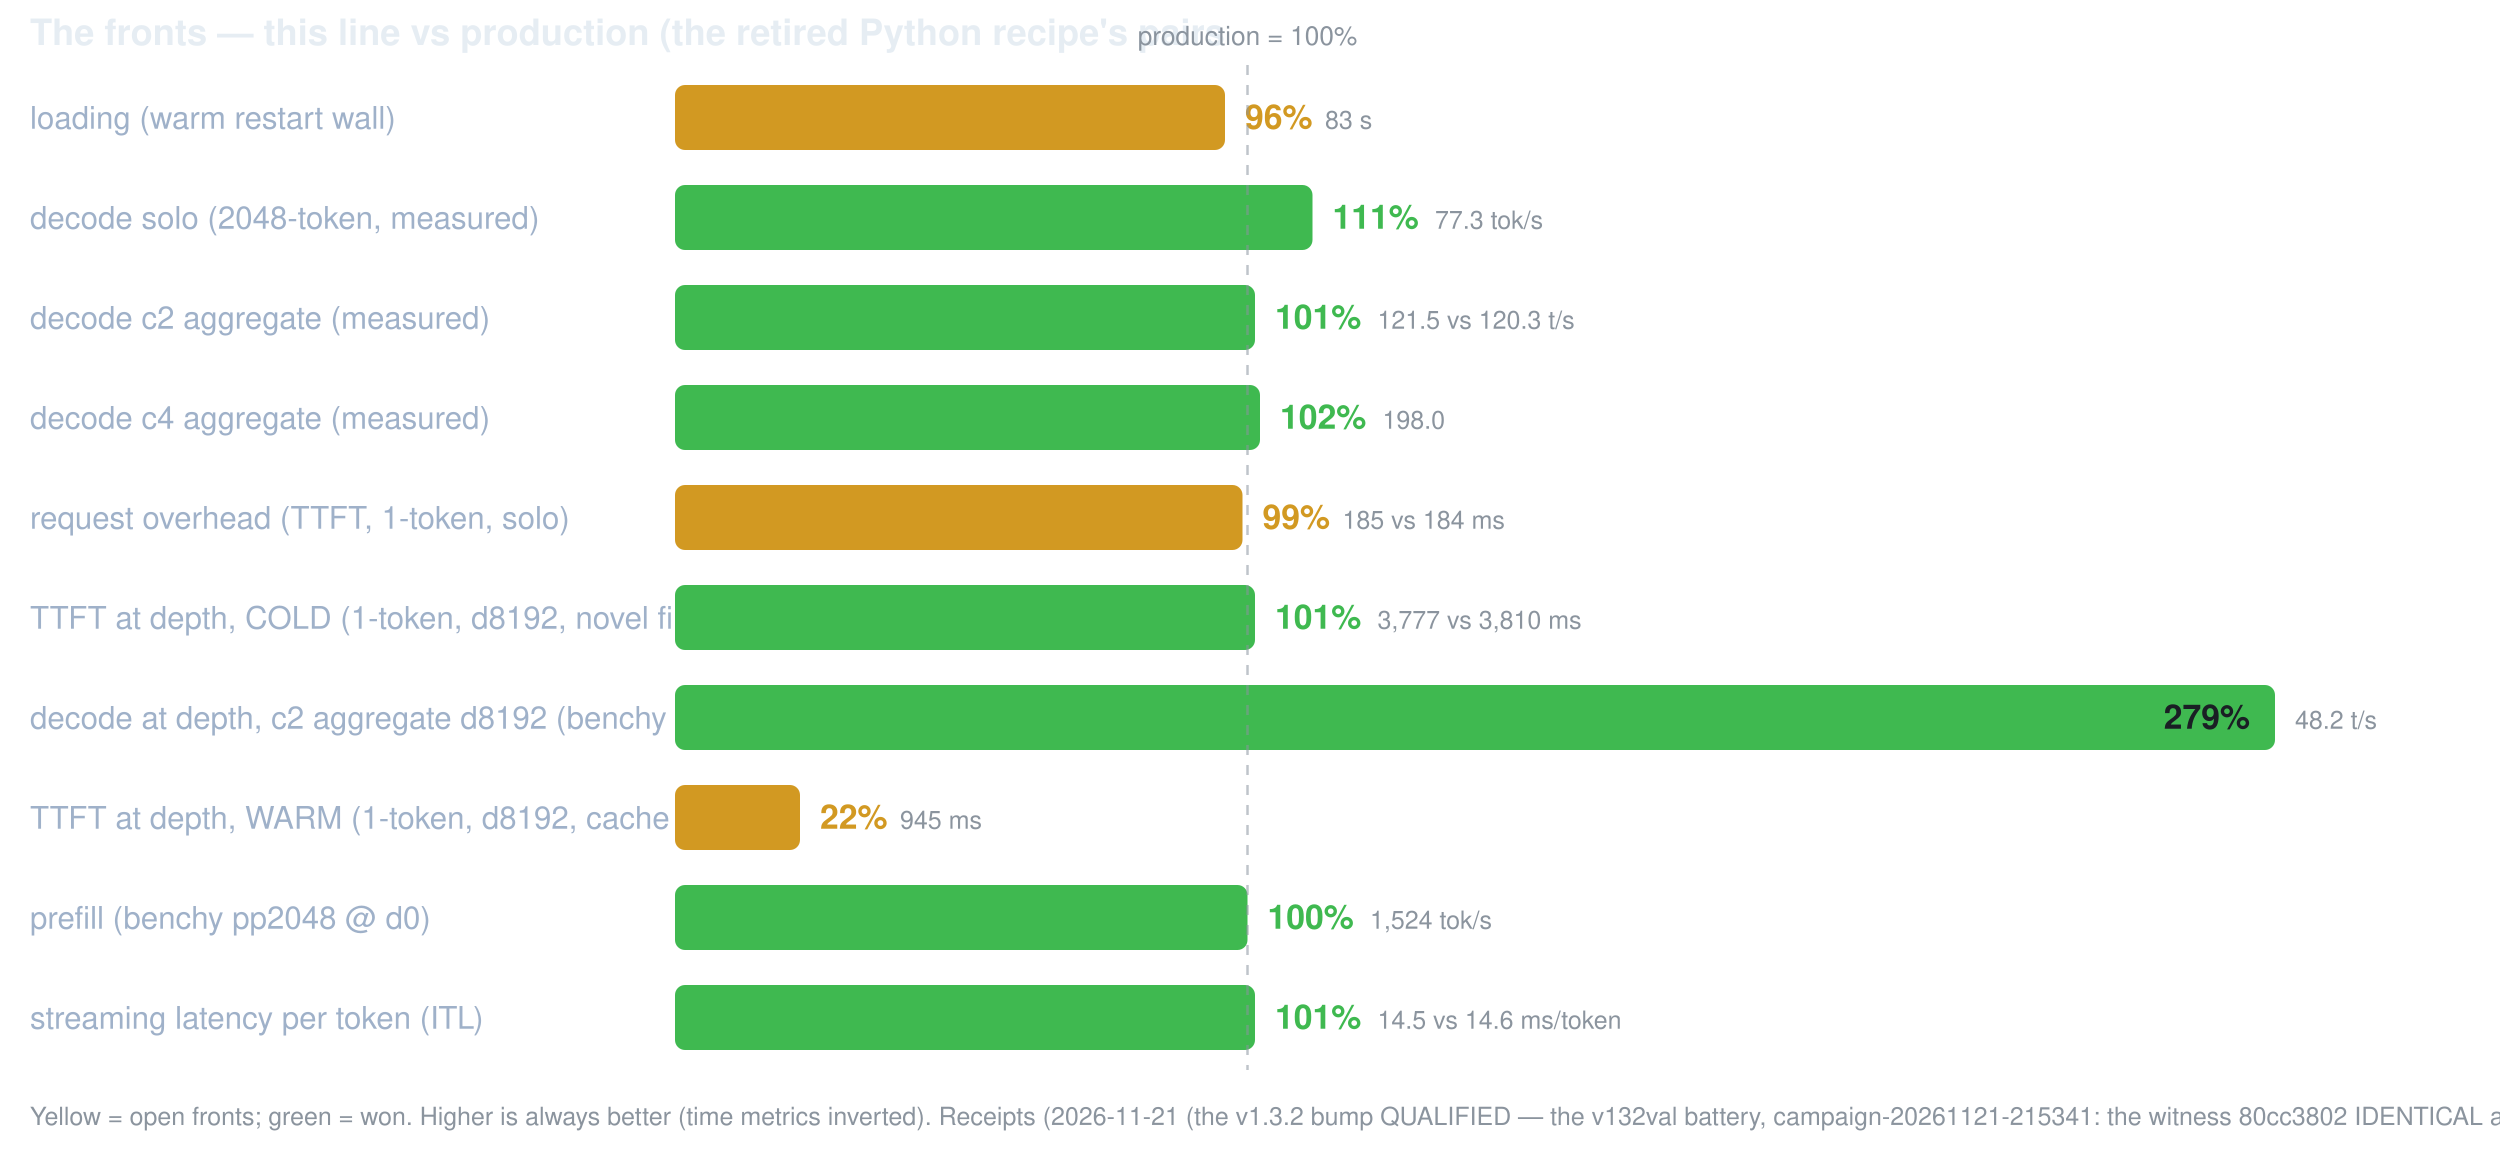
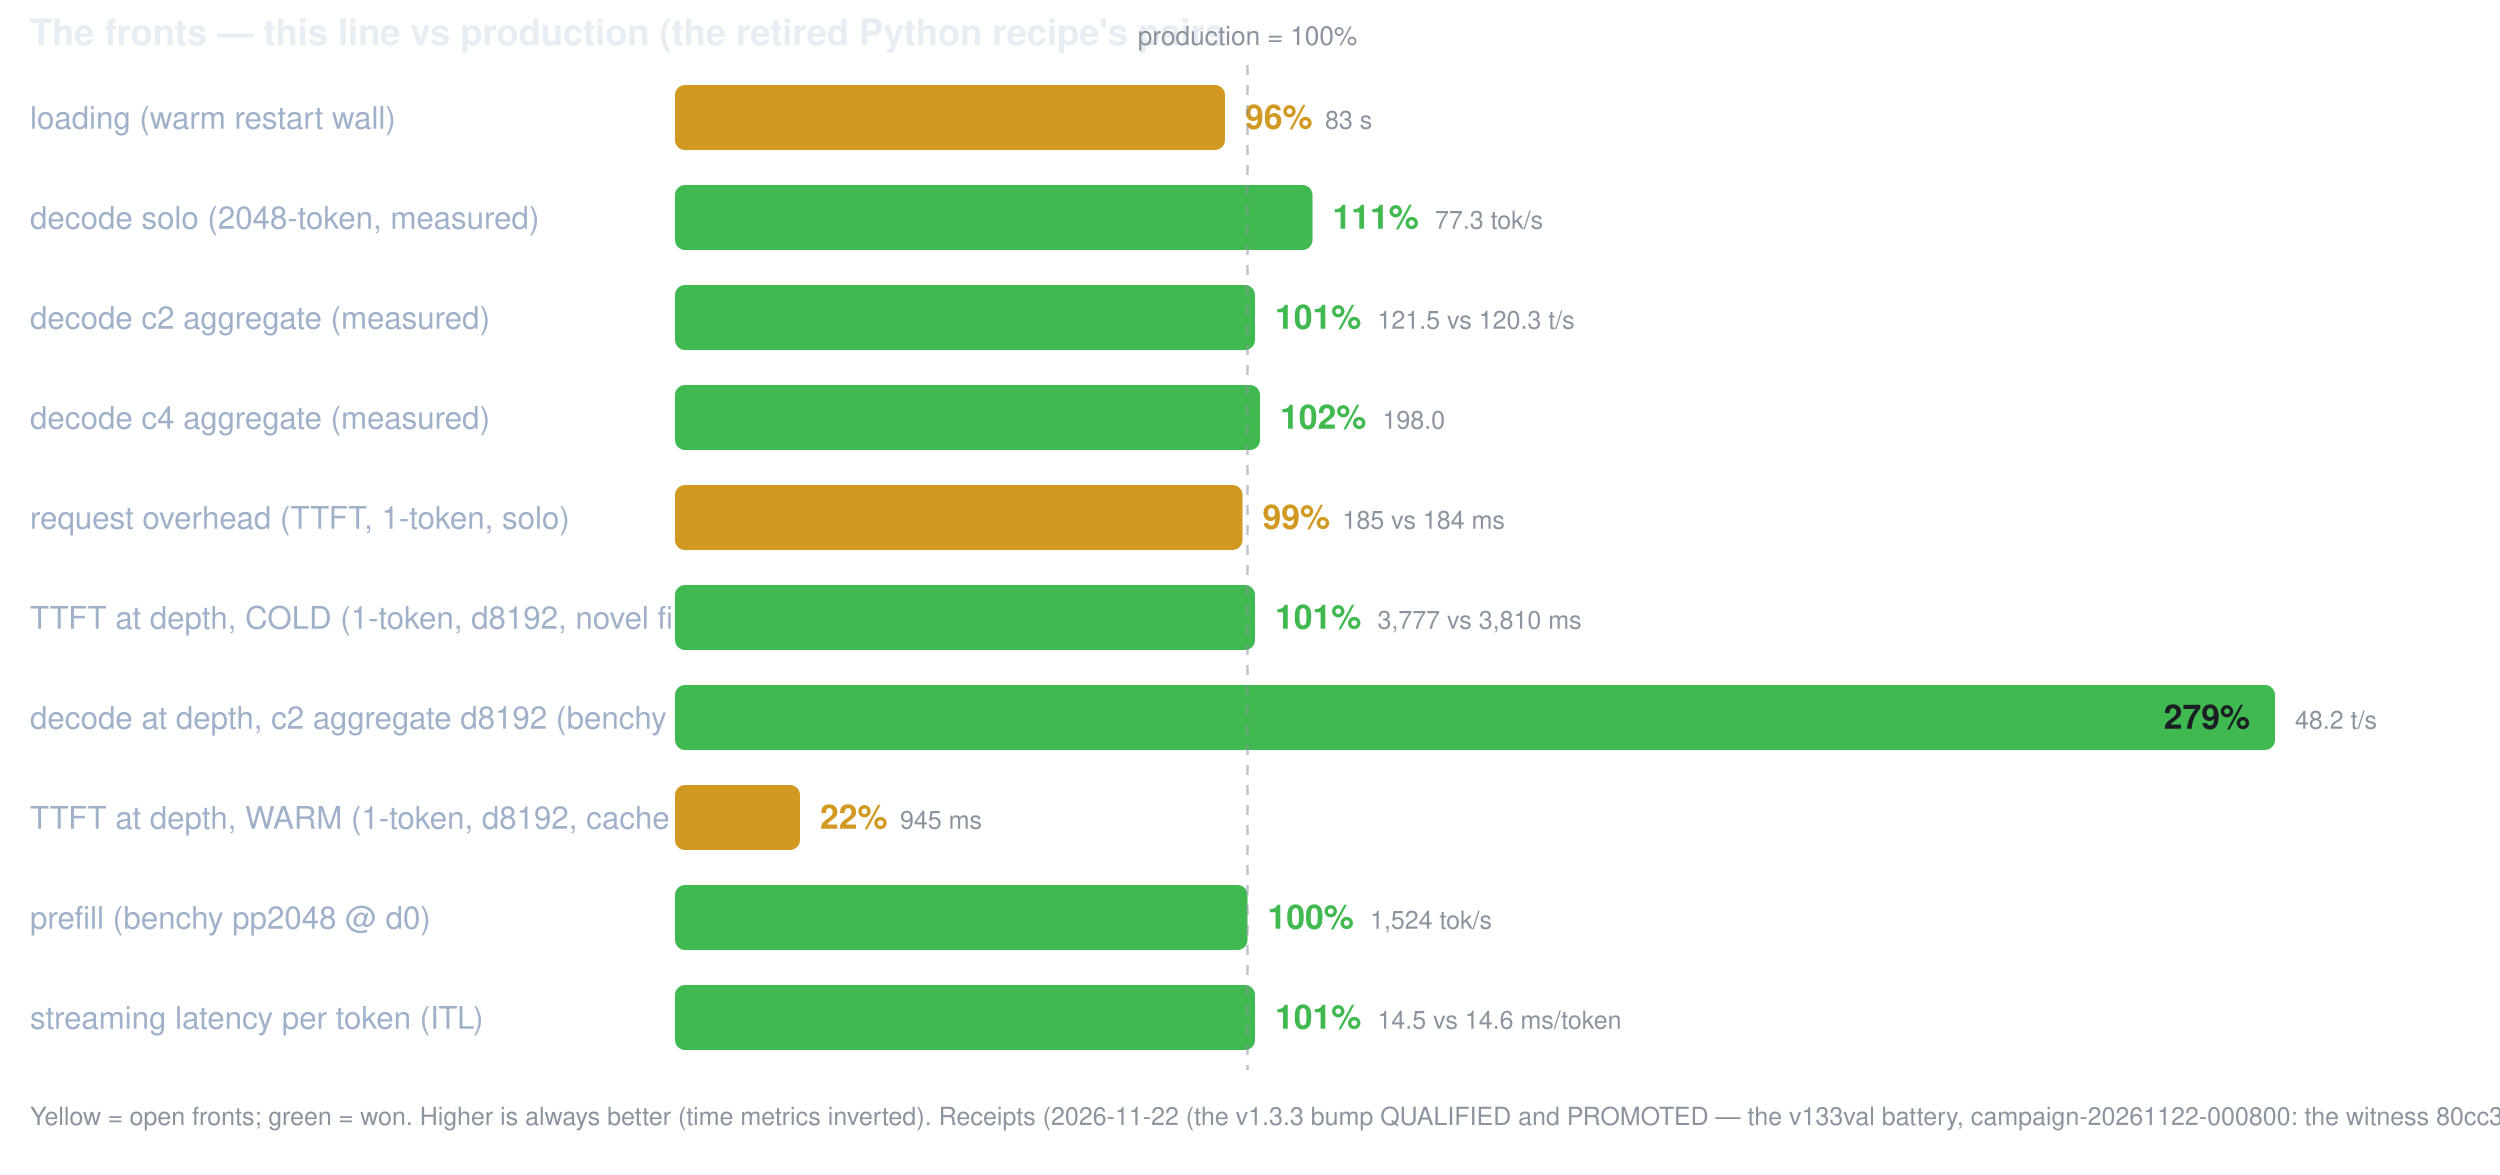
<svg xmlns="http://www.w3.org/2000/svg" viewBox="0 0 1000 470" width="1000" height="470" font-family="ui-sans-serif, -apple-system, 'Segoe UI', Helvetica, Arial, sans-serif">
  <text x="12" y="18" font-size="14.5" font-weight="700" fill="#e6edf3">The fronts — this line vs production (the retired Python recipe's pairs</text>
  <text x="499" y="18" font-size="10.5" fill="#8b949e" text-anchor="middle">production = 100%</text>
  <g>
    <text x="12" y="51.5" font-size="12.5" fill="#9fb1c9">loading (warm restart wall)</text>
    <rect x="270" y="34" width="220" height="26" rx="4" fill="#d29922" />
    <text x="498" y="51.5" font-size="13.5" font-weight="700" fill="#d29922">96%</text>
    <text x="530" y="51.5" font-size="10" fill="#8b949e">83 s</text>
    <text x="12" y="91.5" font-size="12.5" fill="#9fb1c9">decode solo (2048-token, measured)</text>
    <rect x="270" y="74" width="255" height="26" rx="4" fill="#3fb950" />
    <text x="533" y="91.5" font-size="13.5" font-weight="700" fill="#3fb950">111%</text>
    <text x="574" y="91.5" font-size="10" fill="#8b949e">77.3 tok/s</text>
    <text x="12" y="131.5" font-size="12.5" fill="#9fb1c9">decode c2 aggregate (measured)</text>
    <rect x="270" y="114" width="232" height="26" rx="4" fill="#3fb950" />
    <text x="510" y="131.5" font-size="13.5" font-weight="700" fill="#3fb950">101%</text>
    <text x="551" y="131.5" font-size="10" fill="#8b949e">121.5 vs 120.3 t/s</text>
    <text x="12" y="171.5" font-size="12.5" fill="#9fb1c9">decode c4 aggregate (measured)</text>
    <rect x="270" y="154" width="234" height="26" rx="4" fill="#3fb950" />
    <text x="512" y="171.5" font-size="13.5" font-weight="700" fill="#3fb950">102%</text>
    <text x="553" y="171.5" font-size="10" fill="#8b949e">198.0</text>
    <text x="12" y="211.5" font-size="12.5" fill="#9fb1c9">request overhead (TTFT, 1-token, solo)</text>
    <rect x="270" y="194" width="227" height="26" rx="4" fill="#d29922" />
    <text x="505" y="211.5" font-size="13.5" font-weight="700" fill="#d29922">99%</text>
    <text x="537" y="211.5" font-size="10" fill="#8b949e">185 vs 184 ms</text>
    <text x="12" y="251.5" font-size="12.5" fill="#9fb1c9">TTFT at depth, COLD (1-token, d8192, novel fill)</text>
    <rect x="270" y="234" width="232" height="26" rx="4" fill="#3fb950" />
    <text x="510" y="251.5" font-size="13.5" font-weight="700" fill="#3fb950">101%</text>
    <text x="551" y="251.5" font-size="10" fill="#8b949e">3,777 vs 3,810 ms</text>
    <text x="12" y="291.5" font-size="12.5" fill="#9fb1c9">decode at depth, c2 aggregate d8192 (benchy tg128)</text>
    <rect x="270" y="274" width="640" height="26" rx="4" fill="#3fb950" />
    <text x="900" y="291.5" font-size="13.5" font-weight="700" fill="#1a1f24" text-anchor="end">279%</text>
    <text x="918" y="291.5" font-size="10" fill="#8b949e">48.2 t/s</text>
    <text x="12" y="331.5" font-size="12.5" fill="#9fb1c9">TTFT at depth, WARM (1-token, d8192, cache hit)</text>
    <rect x="270" y="314" width="50" height="26" rx="4" fill="#d29922" />
    <text x="328" y="331.5" font-size="13.5" font-weight="700" fill="#d29922">22%</text>
    <text x="360" y="331.5" font-size="10" fill="#8b949e">945 ms</text>
    <text x="12" y="371.5" font-size="12.5" fill="#9fb1c9">prefill (benchy pp2048 @ d0)</text>
    <rect x="270" y="354" width="229" height="26" rx="4" fill="#3fb950" />
    <text x="507" y="371.5" font-size="13.5" font-weight="700" fill="#3fb950">100%</text>
    <text x="548" y="371.5" font-size="10" fill="#8b949e">1,524 tok/s</text>
    <text x="12" y="411.5" font-size="12.5" fill="#9fb1c9">streaming latency per token (ITL)</text>
    <rect x="270" y="394" width="232" height="26" rx="4" fill="#3fb950" />
    <text x="510" y="411.5" font-size="13.5" font-weight="700" fill="#3fb950">101%</text>
    <text x="551" y="411.5" font-size="10" fill="#8b949e">14.5 vs 14.6 ms/token</text>
  </g>
  <line x1="499" y1="26" x2="499" y2="428" stroke="#8b949e" stroke-opacity="0.55" stroke-dasharray="4 4" />
-   <text x="12" y="450" font-size="10" fill="#8b949e">Yellow = open fronts; green = won. Higher is always better (time metrics inverted). Receipts (2026-11-21 (the v1.3.2 bump QUALIFIED — the v132val battery, campaign-20261121-215341: the witness 80cc3802 IDENTICAL across the eighth bump; hardmode 94 HOLDS on the 3.1.0 re-based frame; the vision 4/4; the walls 83/83; the PDL value read moved the decode row 73.1 -&gt; 77.3 and CLOSED the drop-016 question — transfers)): THE V1.2.7 BUMP QUALIFIED AND PROMOTED (round 141 cont. 28-29, the v127val battery</text>
+   <text x="12" y="450" font-size="10" fill="#8b949e">Yellow = open fronts; green = won. Higher is always better (time metrics inverted). Receipts (2026-11-22 (the v1.3.3 bump QUALIFIED and PROMOTED — the v133val battery, campaign-20261122-000800: the witness 80cc3802 IDENTICAL across the NINTH bump; hardmode 94 HOLDS on the 3.1.0 frame; the vision 4/4; the walls 83/83; the value bracket 75.9/75.9 in-band — no row moved, the decode row stands at the round-157 PDL-bracket mean 77.3 on the v1.3.2 receipt)): THE V1.2.7 BUMP QUALIFIED AND PROMOTED (round 141 cont. 28-29, the v127val battery</text>
</svg>
